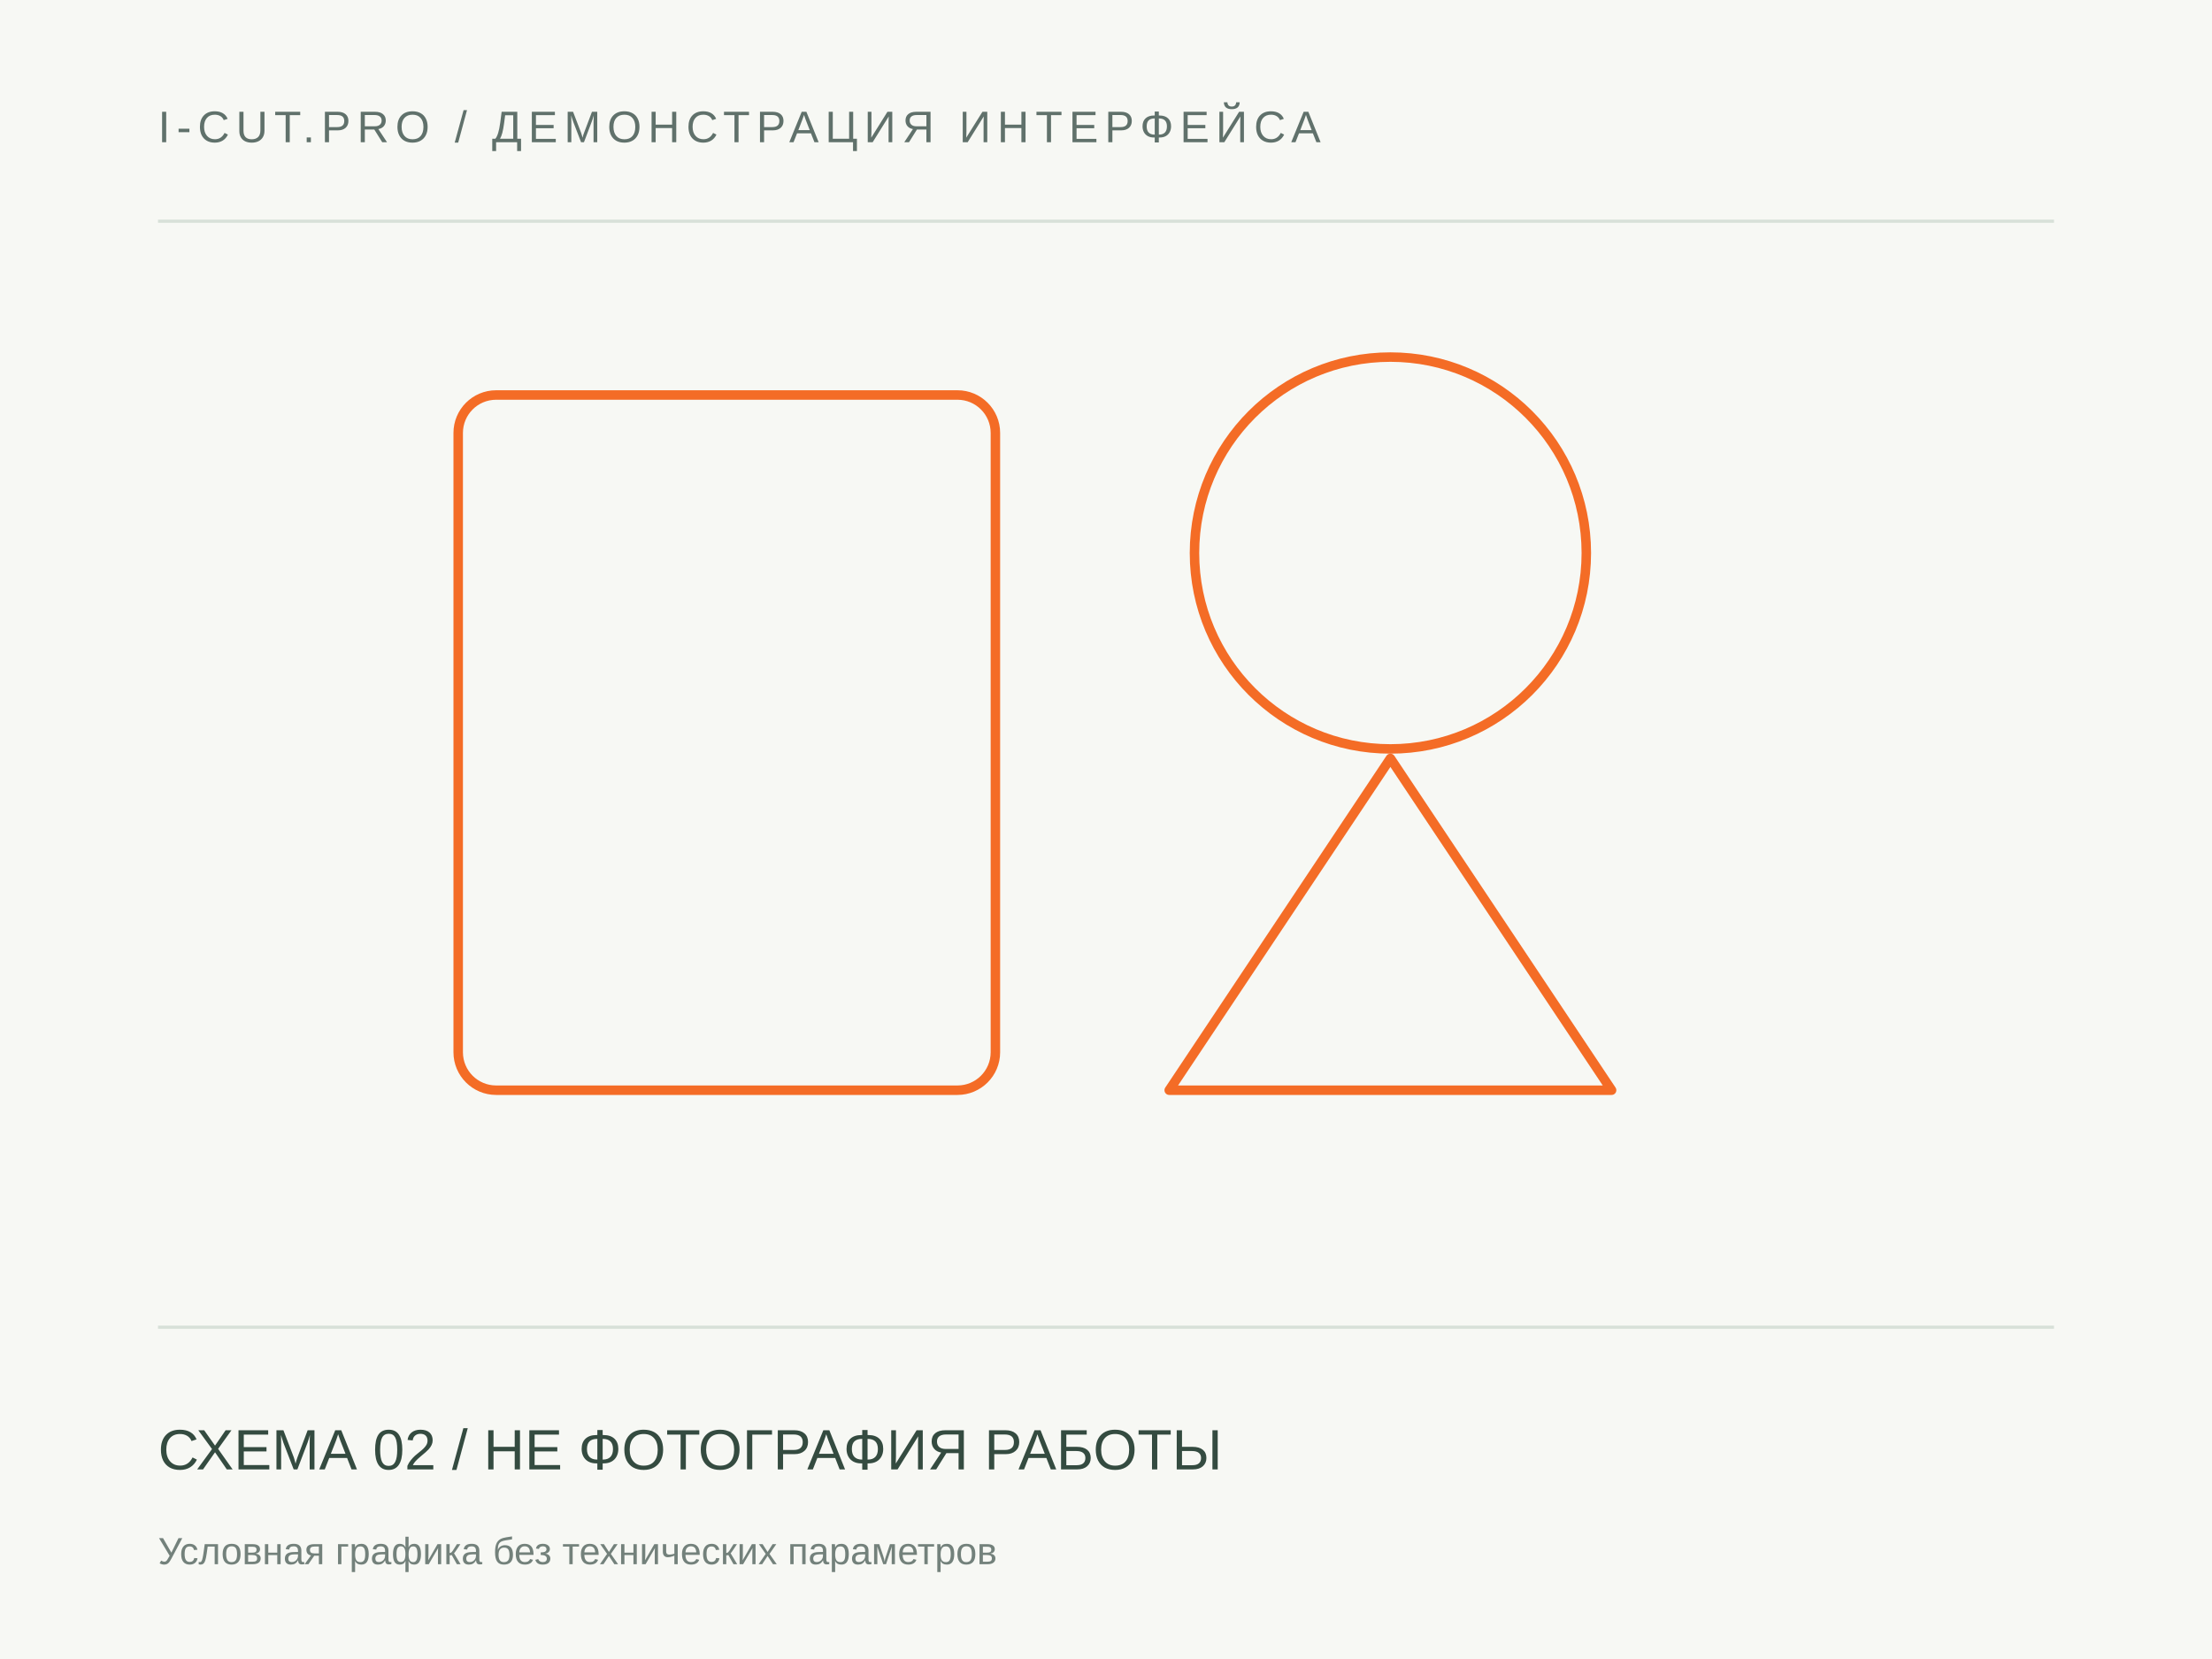
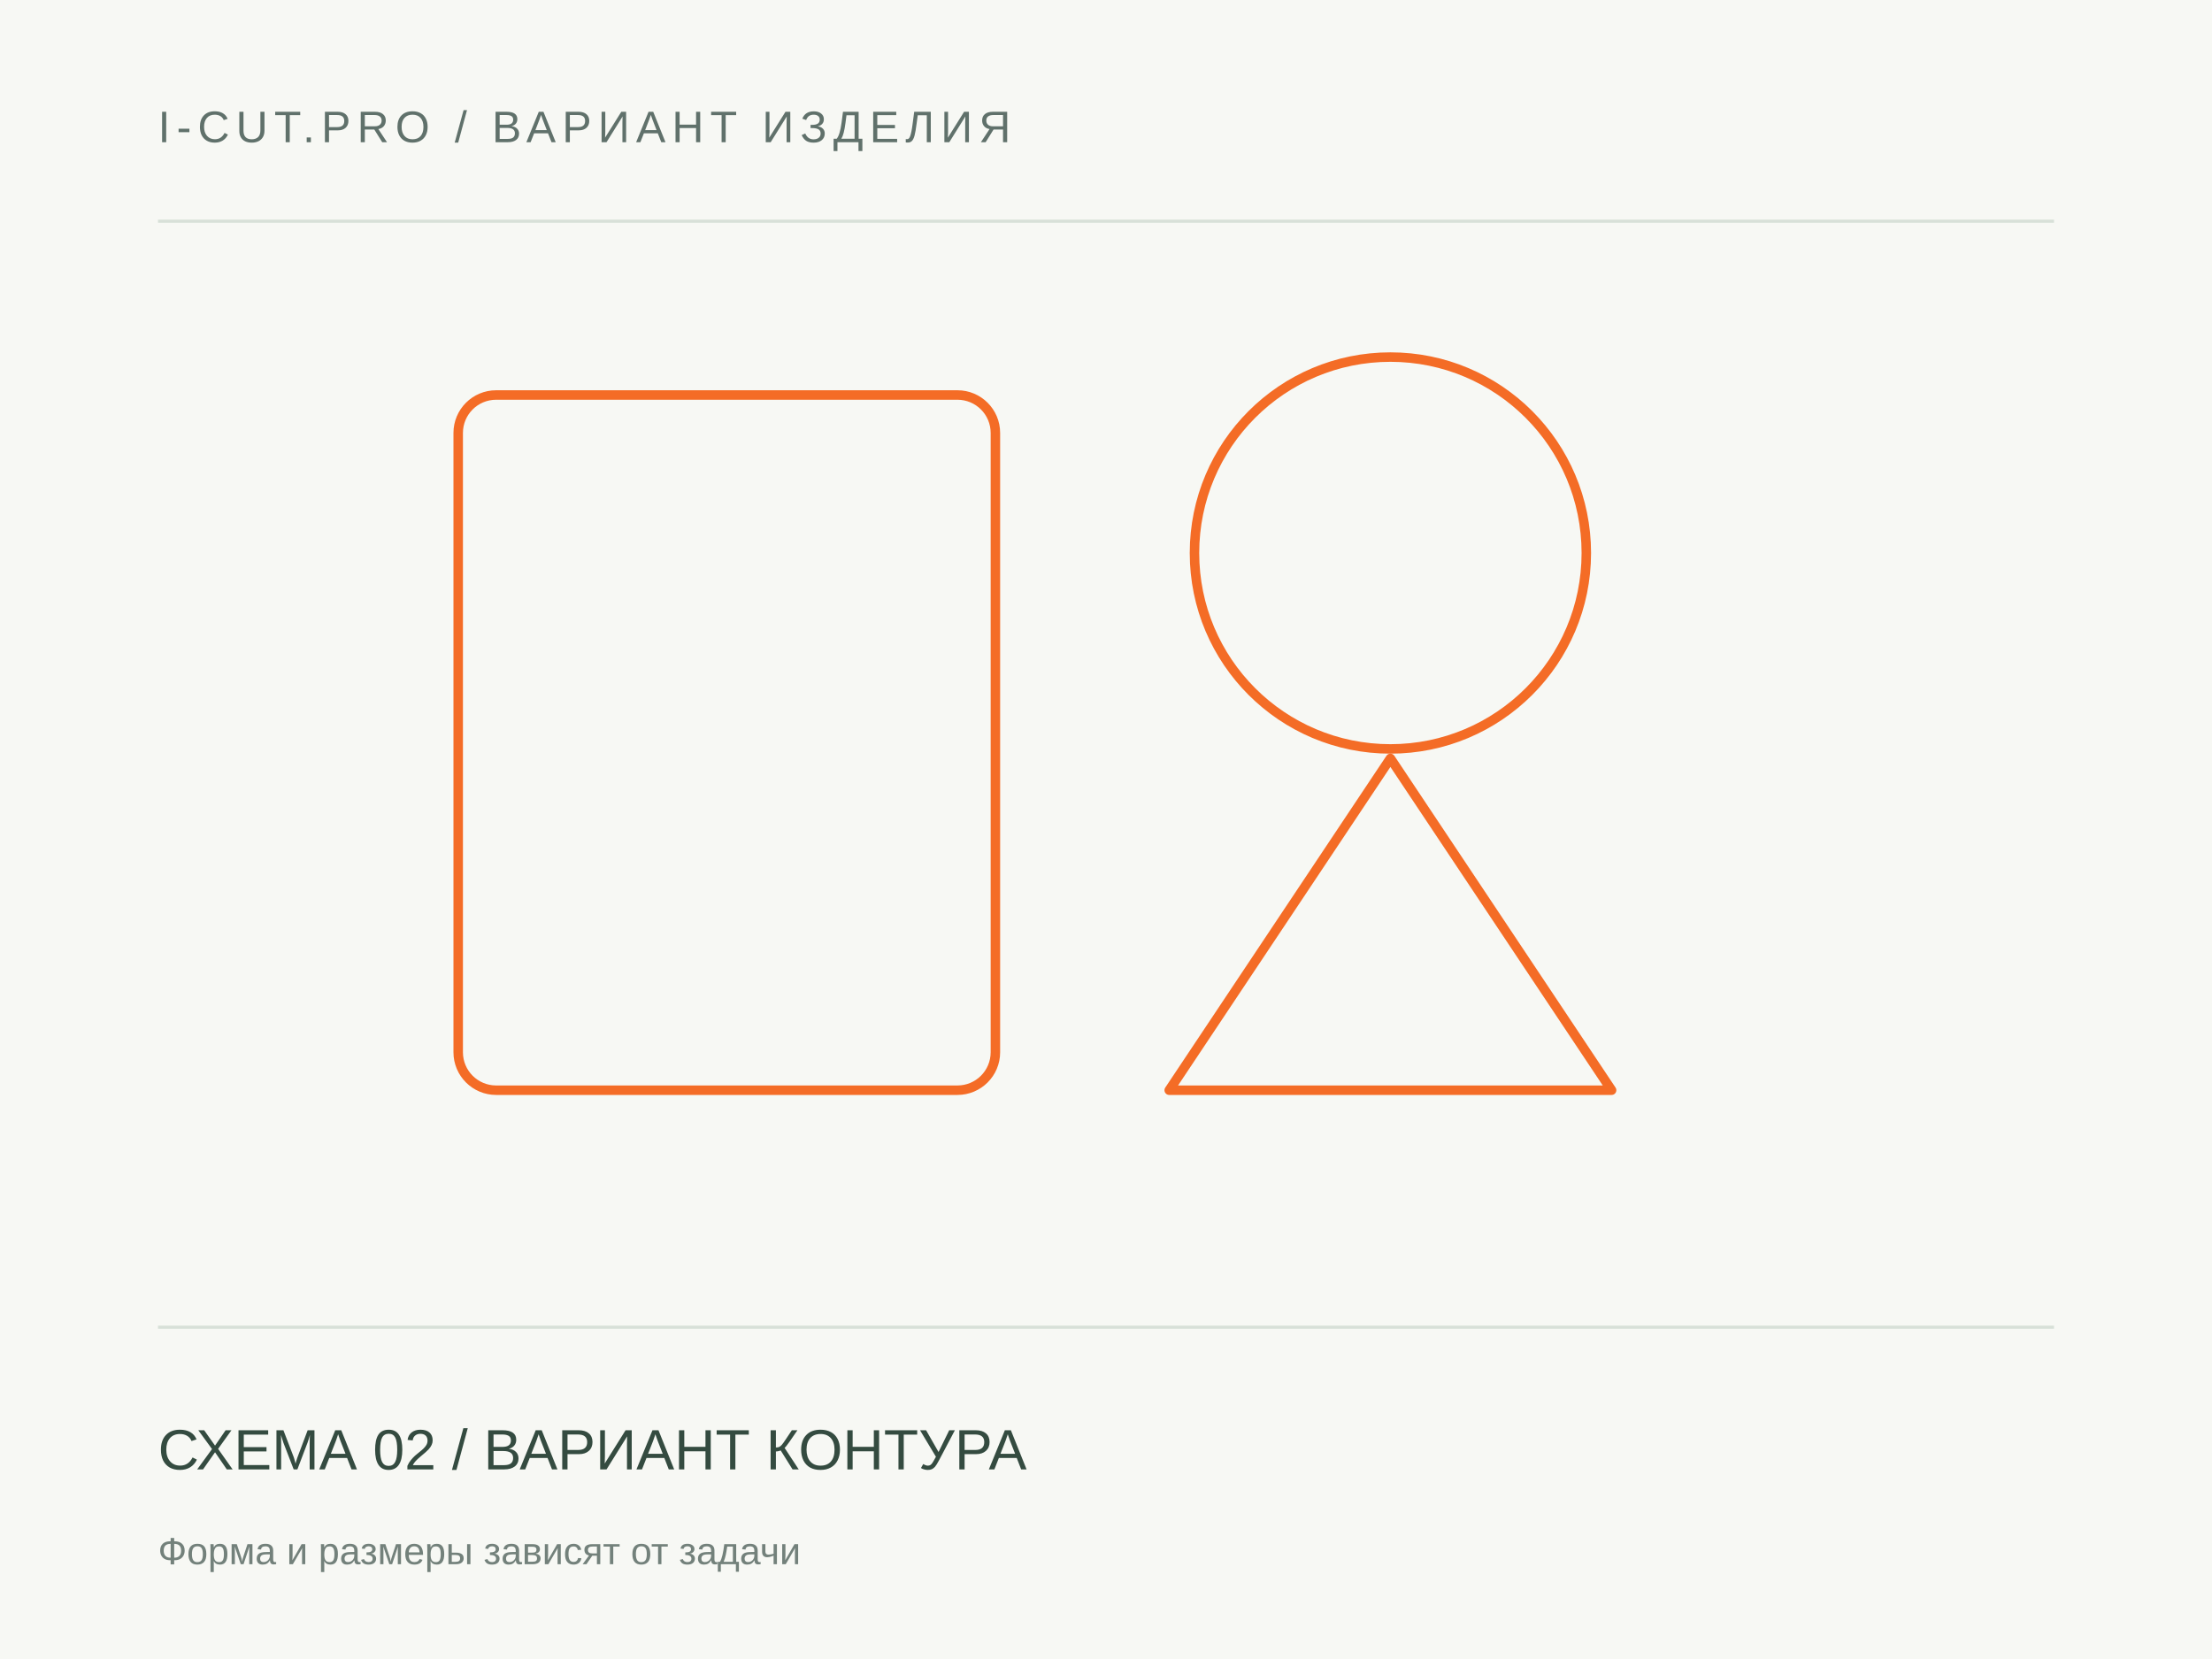
<svg xmlns="http://www.w3.org/2000/svg" width="800" height="600" viewBox="0 0 700 525" role="img" aria-labelledby="title desc">
  <rect width="700" height="525" fill="#f7f8f4" />
  <path d="M50 70h600M50 420h600" stroke="#d8e0d8" />
  <g fill="none" stroke="#f46c26" stroke-width="3" stroke-linejoin="round" stroke-linecap="round">
    <rect x="145" y="125" width="170" height="220" rx="12" />
    <circle cx="440" cy="175" r="62" />
    <path d="M370 345 440 240 510 345Z" />
  </g>
-   <text x="50" y="45" font-family="Arial,sans-serif" font-size="14" letter-spacing="2" fill="#60716b">I-CUT.PRO / ДЕМОНСТРАЦИЯ ИНТЕРФЕЙСА</text>
-   <text x="50" y="465" font-family="Arial,sans-serif" font-size="18" fill="#344b40">СХЕМА 02 / НЕ ФОТОГРАФИЯ РАБОТЫ</text>
-   <text x="50" y="495" font-family="Arial,sans-serif" font-size="12" fill="#73817b">Условная графика без технических параметров</text>
+   <text x="50" y="45" font-family="Arial,sans-serif" font-size="14" letter-spacing="2" fill="#60716b">I-CUT.PRO / ВАРИАНТ ИЗДЕЛИЯ</text>
+   <text x="50" y="465" font-family="Arial,sans-serif" font-size="18" fill="#344b40">СХЕМА 02 / ВАРИАНТ КОНТУРА</text>
+   <text x="50" y="495" font-family="Arial,sans-serif" font-size="12" fill="#73817b">Форма и размеры зависят от задачи</text>
</svg>
